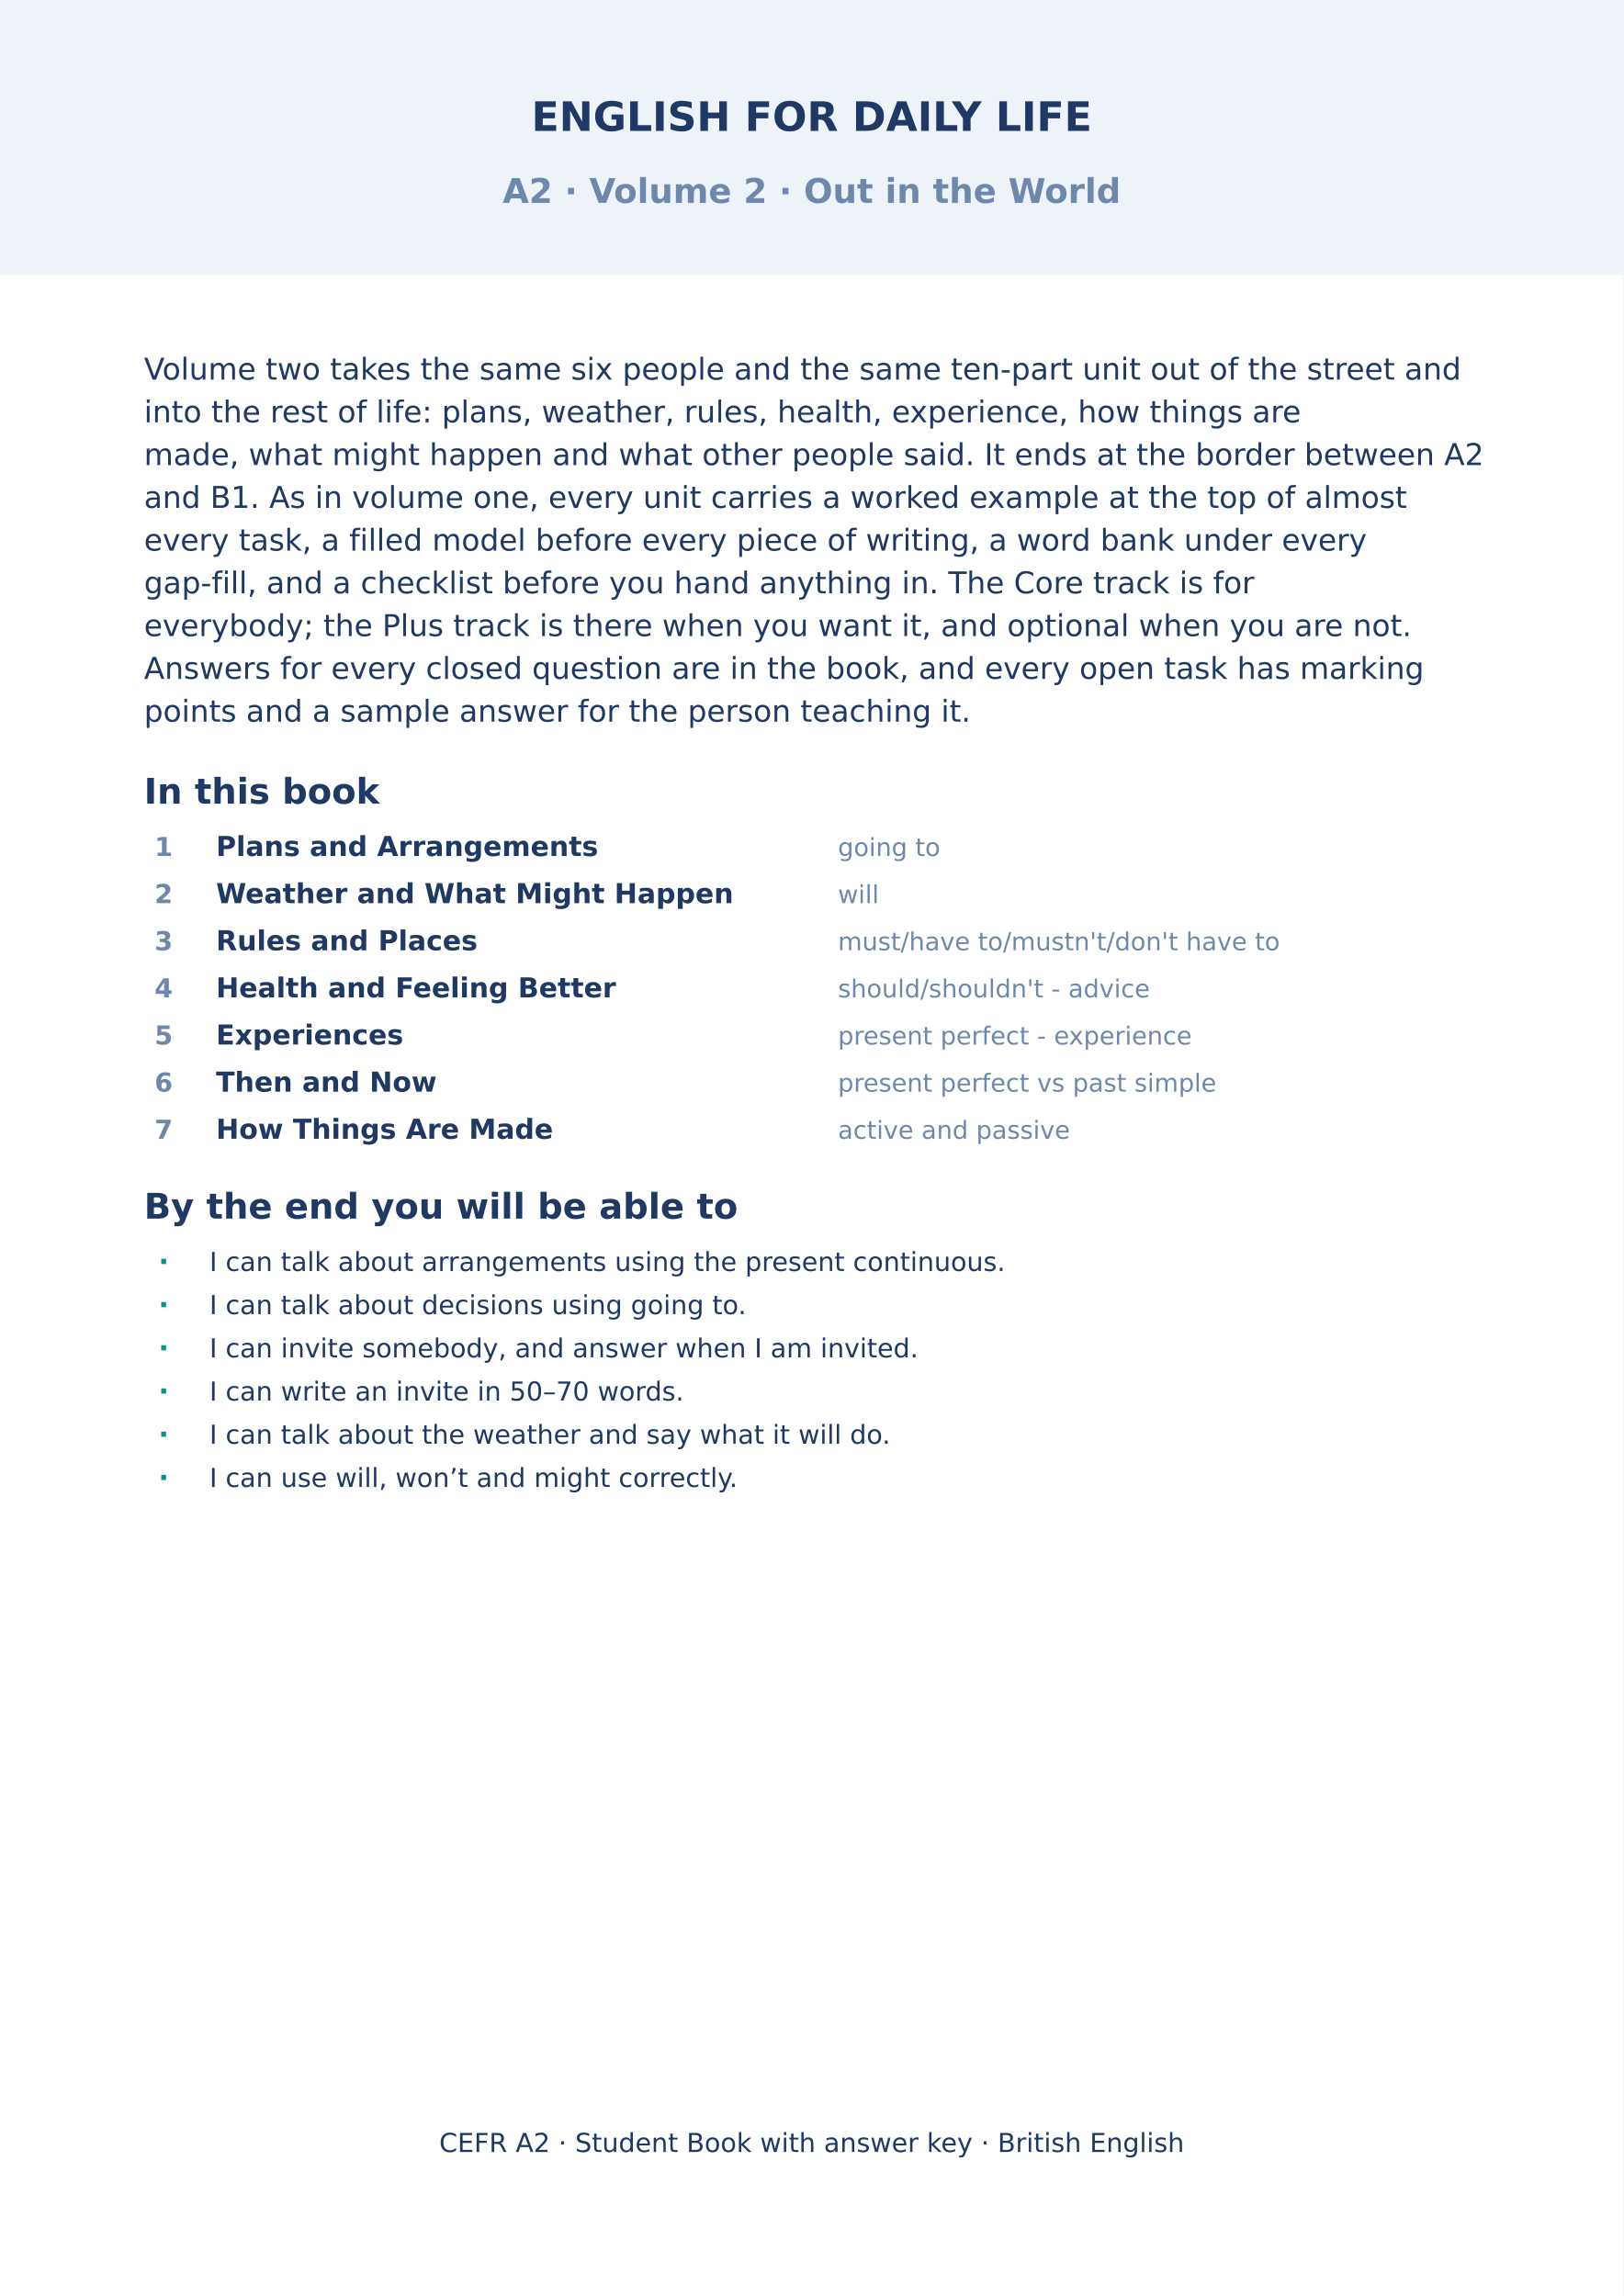
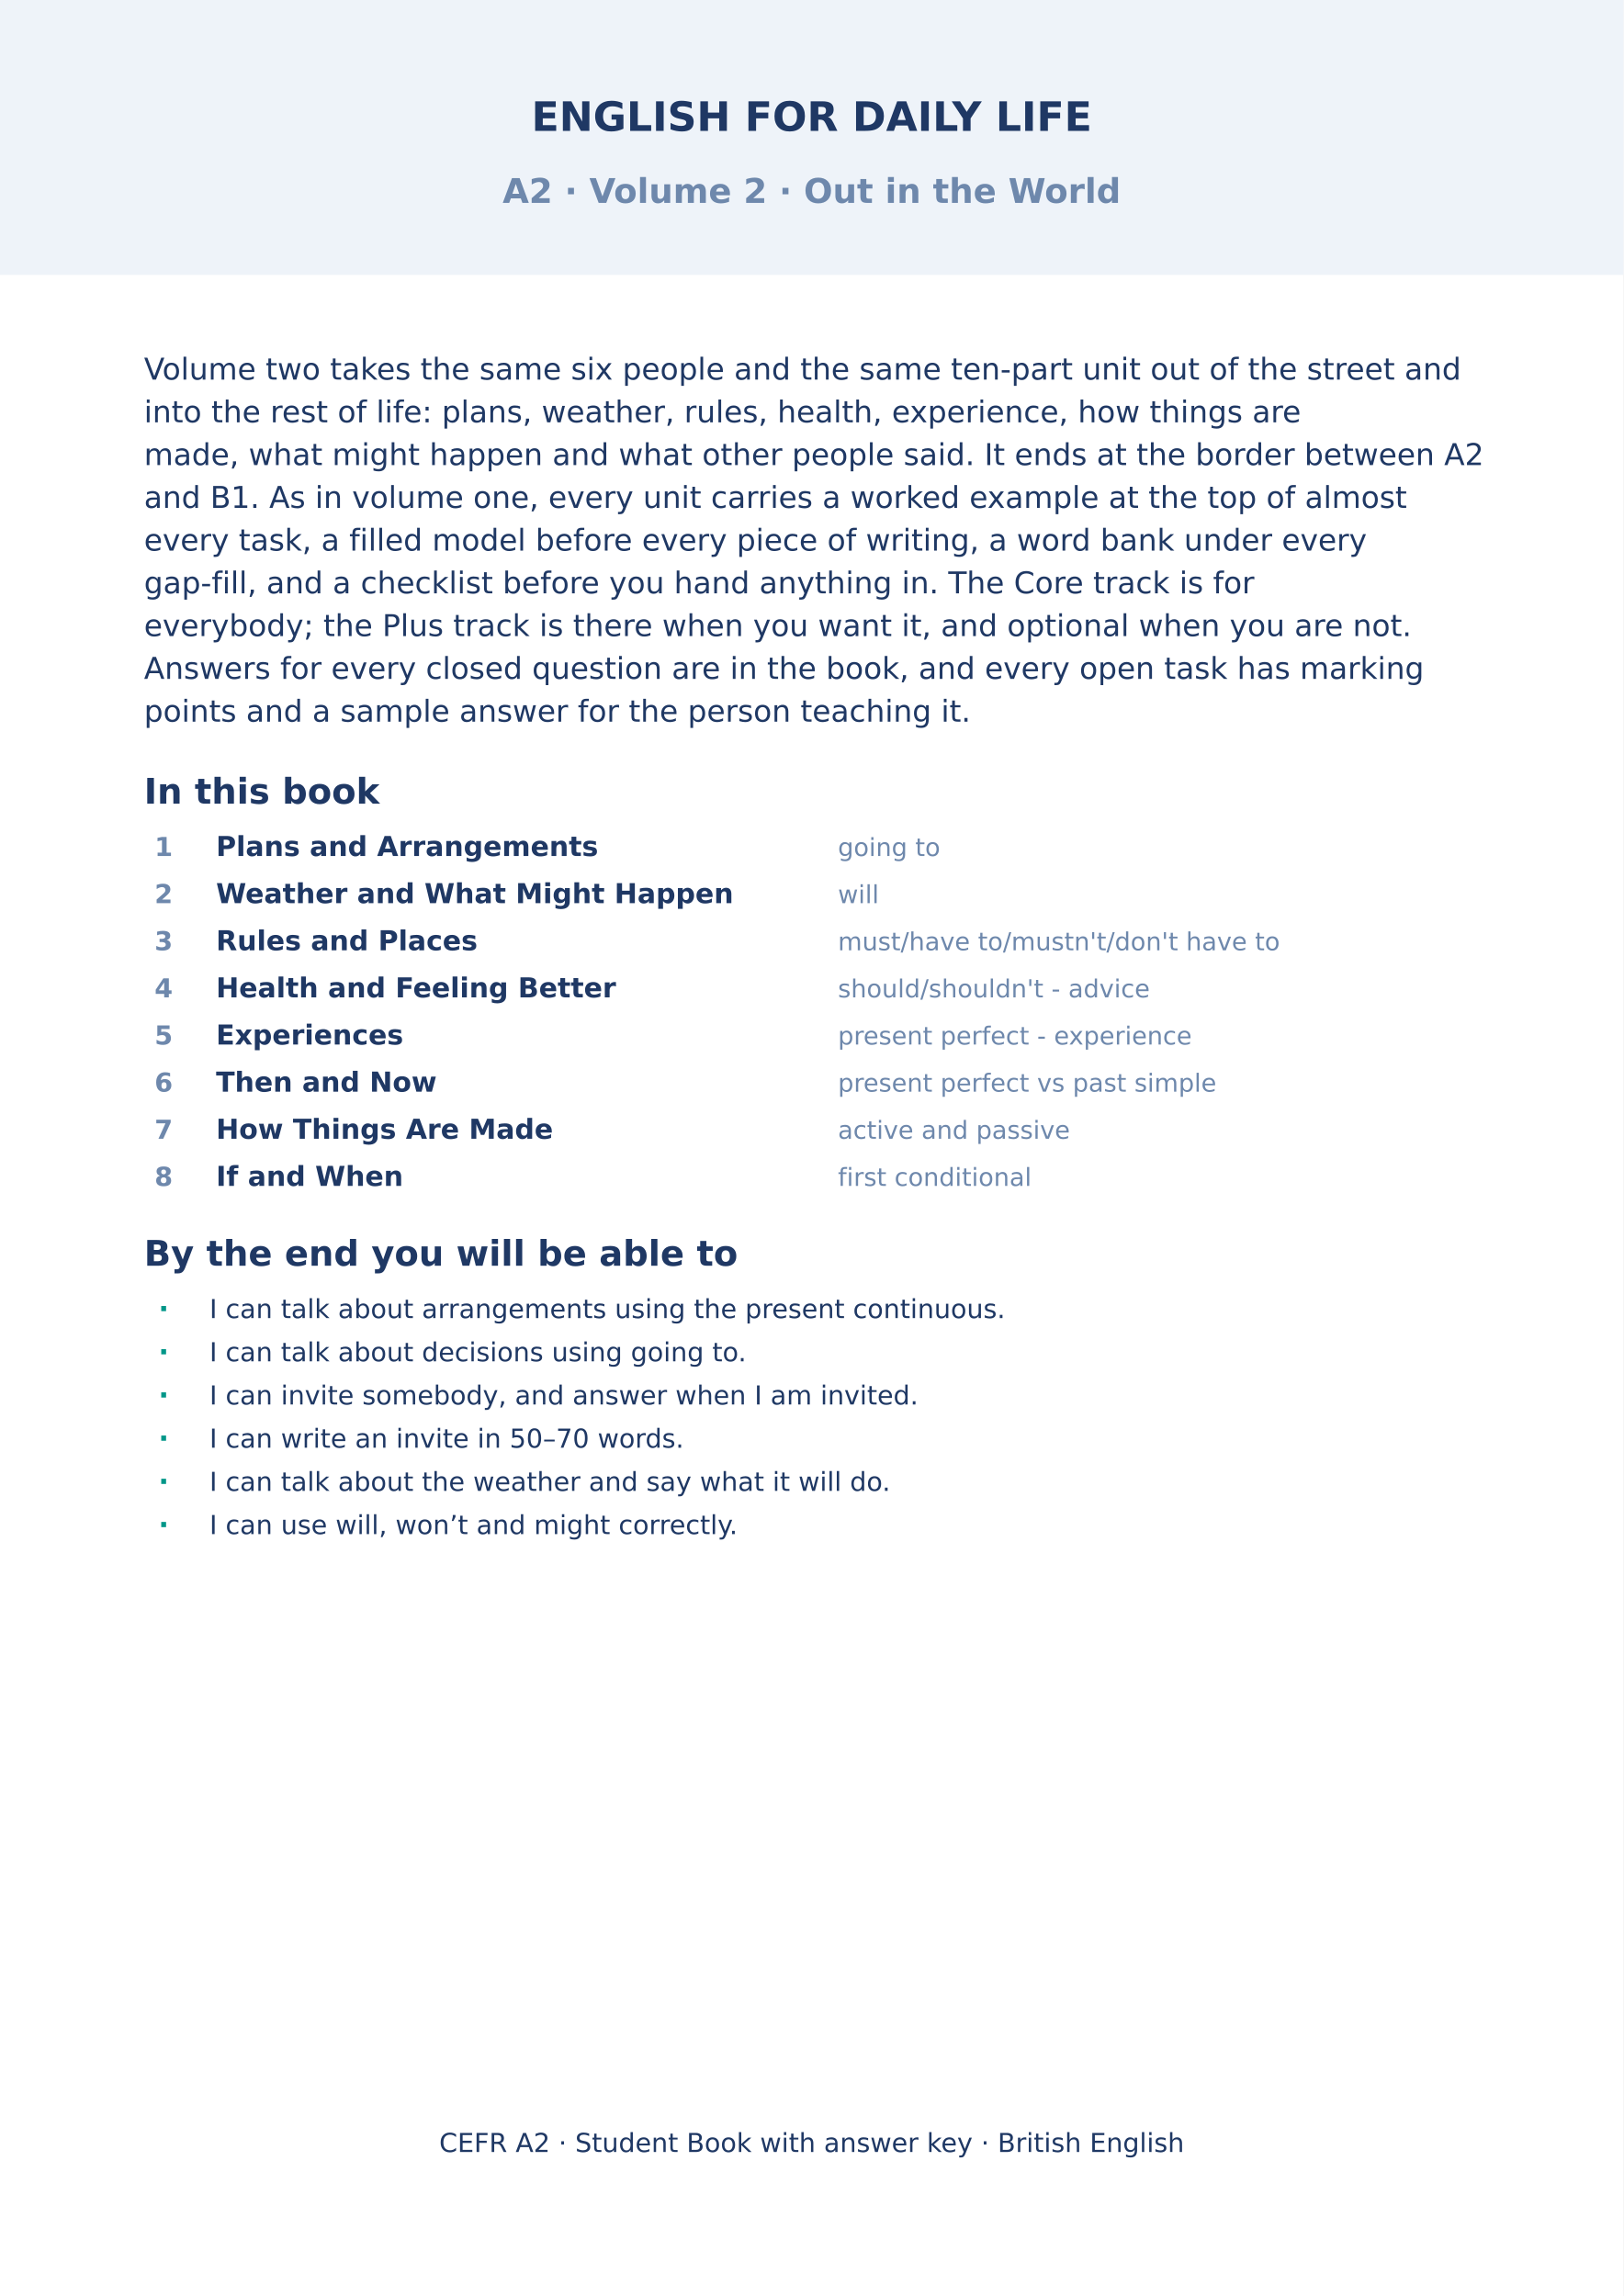
<svg xmlns="http://www.w3.org/2000/svg" width="2480" height="3508" viewBox="0 0 2480 3508">
  <rect width="2480" height="3508" fill="#FFFFFF" />
  <rect x="0.0" y="0.0" width="2480.0" height="420.0" rx="0" fill="#EEF3F9" stroke="#EEF3F9" stroke-width="0" />
  <text x="1240.0" y="200.0" font-family="DejaVu Sans" font-size="62" font-weight="bold" fill="#1F3864" text-anchor="middle">ENGLISH FOR DAILY LIFE</text>
  <text x="1240.0" y="310.0" font-family="DejaVu Sans" font-size="52" font-weight="bold" fill="#6E88AC" text-anchor="middle">A2 · Volume 2 · Out in the World</text>
  <text x="220.0" y="580.0" font-family="DejaVu Sans" font-size="46" font-weight="normal" fill="#1F3864" text-anchor="start">Volume two takes the same six people and the same ten-part unit out of the street and</text>
  <text x="220.0" y="645.3" font-family="DejaVu Sans" font-size="46" font-weight="normal" fill="#1F3864" text-anchor="start">into the rest of life: plans, weather, rules, health, experience, how things are</text>
  <text x="220.0" y="710.6" font-family="DejaVu Sans" font-size="46" font-weight="normal" fill="#1F3864" text-anchor="start">made, what might happen and what other people said. It ends at the border between A2</text>
  <text x="220.0" y="776.0" font-family="DejaVu Sans" font-size="46" font-weight="normal" fill="#1F3864" text-anchor="start">and B1. As in volume one, every unit carries a worked example at the top of almost</text>
  <text x="220.0" y="841.3" font-family="DejaVu Sans" font-size="46" font-weight="normal" fill="#1F3864" text-anchor="start">every task, a filled model before every piece of writing, a word bank under every</text>
  <text x="220.0" y="906.6" font-family="DejaVu Sans" font-size="46" font-weight="normal" fill="#1F3864" text-anchor="start">gap-fill, and a checklist before you hand anything in. The Core track is for</text>
  <text x="220.0" y="971.9" font-family="DejaVu Sans" font-size="46" font-weight="normal" fill="#1F3864" text-anchor="start">everybody; the Plus track is there when you want it, and optional when you are not.</text>
  <text x="220.0" y="1037.2" font-family="DejaVu Sans" font-size="46" font-weight="normal" fill="#1F3864" text-anchor="start">Answers for every closed question are in the book, and every open task has marking</text>
  <text x="220.0" y="1102.6" font-family="DejaVu Sans" font-size="46" font-weight="normal" fill="#1F3864" text-anchor="start">points and a sample answer for the person teaching it.</text>
  <text x="220.0" y="1227.9" font-family="DejaVu Sans" font-size="54" font-weight="bold" fill="#1F3864" text-anchor="start">In this book</text>
  <text x="250.0" y="1307.9" font-family="DejaVu Sans" font-size="40" font-weight="bold" fill="#6E88AC" text-anchor="middle">1</text>
  <text x="330.0" y="1307.9" font-family="DejaVu Sans" font-size="42" font-weight="bold" fill="#1F3864" text-anchor="start">Plans and Arrangements</text>
  <text x="1280.0" y="1307.9" font-family="DejaVu Sans" font-size="38" font-weight="normal" fill="#6E88AC" text-anchor="start">going to</text>
  <text x="250.0" y="1379.9" font-family="DejaVu Sans" font-size="40" font-weight="bold" fill="#6E88AC" text-anchor="middle">2</text>
  <text x="330.0" y="1379.9" font-family="DejaVu Sans" font-size="42" font-weight="bold" fill="#1F3864" text-anchor="start">Weather and What Might Happen</text>
  <text x="1280.0" y="1379.9" font-family="DejaVu Sans" font-size="38" font-weight="normal" fill="#6E88AC" text-anchor="start">will</text>
  <text x="250.0" y="1451.9" font-family="DejaVu Sans" font-size="40" font-weight="bold" fill="#6E88AC" text-anchor="middle">3</text>
  <text x="330.0" y="1451.9" font-family="DejaVu Sans" font-size="42" font-weight="bold" fill="#1F3864" text-anchor="start">Rules and Places</text>
  <text x="1280.0" y="1451.9" font-family="DejaVu Sans" font-size="38" font-weight="normal" fill="#6E88AC" text-anchor="start">must/have to/mustn't/don't have to</text>
  <text x="250.0" y="1523.9" font-family="DejaVu Sans" font-size="40" font-weight="bold" fill="#6E88AC" text-anchor="middle">4</text>
  <text x="330.0" y="1523.9" font-family="DejaVu Sans" font-size="42" font-weight="bold" fill="#1F3864" text-anchor="start">Health and Feeling Better</text>
  <text x="1280.0" y="1523.9" font-family="DejaVu Sans" font-size="38" font-weight="normal" fill="#6E88AC" text-anchor="start">should/shouldn't - advice</text>
  <text x="250.0" y="1595.9" font-family="DejaVu Sans" font-size="40" font-weight="bold" fill="#6E88AC" text-anchor="middle">5</text>
  <text x="330.0" y="1595.9" font-family="DejaVu Sans" font-size="42" font-weight="bold" fill="#1F3864" text-anchor="start">Experiences</text>
  <text x="1280.0" y="1595.9" font-family="DejaVu Sans" font-size="38" font-weight="normal" fill="#6E88AC" text-anchor="start">present perfect - experience</text>
  <text x="250.0" y="1667.9" font-family="DejaVu Sans" font-size="40" font-weight="bold" fill="#6E88AC" text-anchor="middle">6</text>
  <text x="330.0" y="1667.9" font-family="DejaVu Sans" font-size="42" font-weight="bold" fill="#1F3864" text-anchor="start">Then and Now</text>
  <text x="1280.0" y="1667.9" font-family="DejaVu Sans" font-size="38" font-weight="normal" fill="#6E88AC" text-anchor="start">present perfect vs past simple</text>
  <text x="250.0" y="1739.9" font-family="DejaVu Sans" font-size="40" font-weight="bold" fill="#6E88AC" text-anchor="middle">7</text>
  <text x="330.0" y="1739.9" font-family="DejaVu Sans" font-size="42" font-weight="bold" fill="#1F3864" text-anchor="start">How Things Are Made</text>
  <text x="1280.0" y="1739.9" font-family="DejaVu Sans" font-size="38" font-weight="normal" fill="#6E88AC" text-anchor="start">active and passive</text>
-   <text x="220.0" y="1861.9" font-family="DejaVu Sans" font-size="54" font-weight="bold" fill="#1F3864" text-anchor="start">By the end you will be able to</text>
-   <text x="250.0" y="1941.9" font-family="DejaVu Sans" font-size="42" font-weight="bold" fill="#009688" text-anchor="middle">·</text>
-   <text x="320.0" y="1941.9" font-family="DejaVu Sans" font-size="40" font-weight="normal" fill="#1F3864" text-anchor="start">I can talk about arrangements using the present continuous.</text>
-   <text x="250.0" y="2007.9" font-family="DejaVu Sans" font-size="42" font-weight="bold" fill="#009688" text-anchor="middle">·</text>
-   <text x="320.0" y="2007.9" font-family="DejaVu Sans" font-size="40" font-weight="normal" fill="#1F3864" text-anchor="start">I can talk about decisions using going to.</text>
-   <text x="250.0" y="2073.9" font-family="DejaVu Sans" font-size="42" font-weight="bold" fill="#009688" text-anchor="middle">·</text>
-   <text x="320.0" y="2073.9" font-family="DejaVu Sans" font-size="40" font-weight="normal" fill="#1F3864" text-anchor="start">I can invite somebody, and answer when I am invited.</text>
-   <text x="250.0" y="2139.9" font-family="DejaVu Sans" font-size="42" font-weight="bold" fill="#009688" text-anchor="middle">·</text>
-   <text x="320.0" y="2139.9" font-family="DejaVu Sans" font-size="40" font-weight="normal" fill="#1F3864" text-anchor="start">I can write an invite in 50–70 words.</text>
-   <text x="250.0" y="2205.9" font-family="DejaVu Sans" font-size="42" font-weight="bold" fill="#009688" text-anchor="middle">·</text>
-   <text x="320.0" y="2205.9" font-family="DejaVu Sans" font-size="40" font-weight="normal" fill="#1F3864" text-anchor="start">I can talk about the weather and say what it will do.</text>
-   <text x="250.0" y="2271.9" font-family="DejaVu Sans" font-size="42" font-weight="bold" fill="#009688" text-anchor="middle">·</text>
-   <text x="320.0" y="2271.9" font-family="DejaVu Sans" font-size="40" font-weight="normal" fill="#1F3864" text-anchor="start">I can use will, won’t and might correctly.</text>
+   <text x="250.0" y="1811.9" font-family="DejaVu Sans" font-size="40" font-weight="bold" fill="#6E88AC" text-anchor="middle">8</text>
+   <text x="330.0" y="1811.9" font-family="DejaVu Sans" font-size="42" font-weight="bold" fill="#1F3864" text-anchor="start">If and When</text>
+   <text x="1280.0" y="1811.9" font-family="DejaVu Sans" font-size="38" font-weight="normal" fill="#6E88AC" text-anchor="start">first conditional</text>
+   <text x="220.0" y="1933.9" font-family="DejaVu Sans" font-size="54" font-weight="bold" fill="#1F3864" text-anchor="start">By the end you will be able to</text>
+   <text x="250.0" y="2013.9" font-family="DejaVu Sans" font-size="42" font-weight="bold" fill="#009688" text-anchor="middle">·</text>
+   <text x="320.0" y="2013.9" font-family="DejaVu Sans" font-size="40" font-weight="normal" fill="#1F3864" text-anchor="start">I can talk about arrangements using the present continuous.</text>
+   <text x="250.0" y="2079.9" font-family="DejaVu Sans" font-size="42" font-weight="bold" fill="#009688" text-anchor="middle">·</text>
+   <text x="320.0" y="2079.9" font-family="DejaVu Sans" font-size="40" font-weight="normal" fill="#1F3864" text-anchor="start">I can talk about decisions using going to.</text>
+   <text x="250.0" y="2145.9" font-family="DejaVu Sans" font-size="42" font-weight="bold" fill="#009688" text-anchor="middle">·</text>
+   <text x="320.0" y="2145.9" font-family="DejaVu Sans" font-size="40" font-weight="normal" fill="#1F3864" text-anchor="start">I can invite somebody, and answer when I am invited.</text>
+   <text x="250.0" y="2211.9" font-family="DejaVu Sans" font-size="42" font-weight="bold" fill="#009688" text-anchor="middle">·</text>
+   <text x="320.0" y="2211.9" font-family="DejaVu Sans" font-size="40" font-weight="normal" fill="#1F3864" text-anchor="start">I can write an invite in 50–70 words.</text>
+   <text x="250.0" y="2277.9" font-family="DejaVu Sans" font-size="42" font-weight="bold" fill="#009688" text-anchor="middle">·</text>
+   <text x="320.0" y="2277.9" font-family="DejaVu Sans" font-size="40" font-weight="normal" fill="#1F3864" text-anchor="start">I can talk about the weather and say what it will do.</text>
+   <text x="250.0" y="2343.9" font-family="DejaVu Sans" font-size="42" font-weight="bold" fill="#009688" text-anchor="middle">·</text>
+   <text x="320.0" y="2343.9" font-family="DejaVu Sans" font-size="40" font-weight="normal" fill="#1F3864" text-anchor="start">I can use will, won’t and might correctly.</text>
  <text x="1240.0" y="3288.0" font-family="DejaVu Sans" font-size="40" font-weight="normal" fill="#1F3864" text-anchor="middle">CEFR A2 · Student Book with answer key · British English</text>
</svg>
